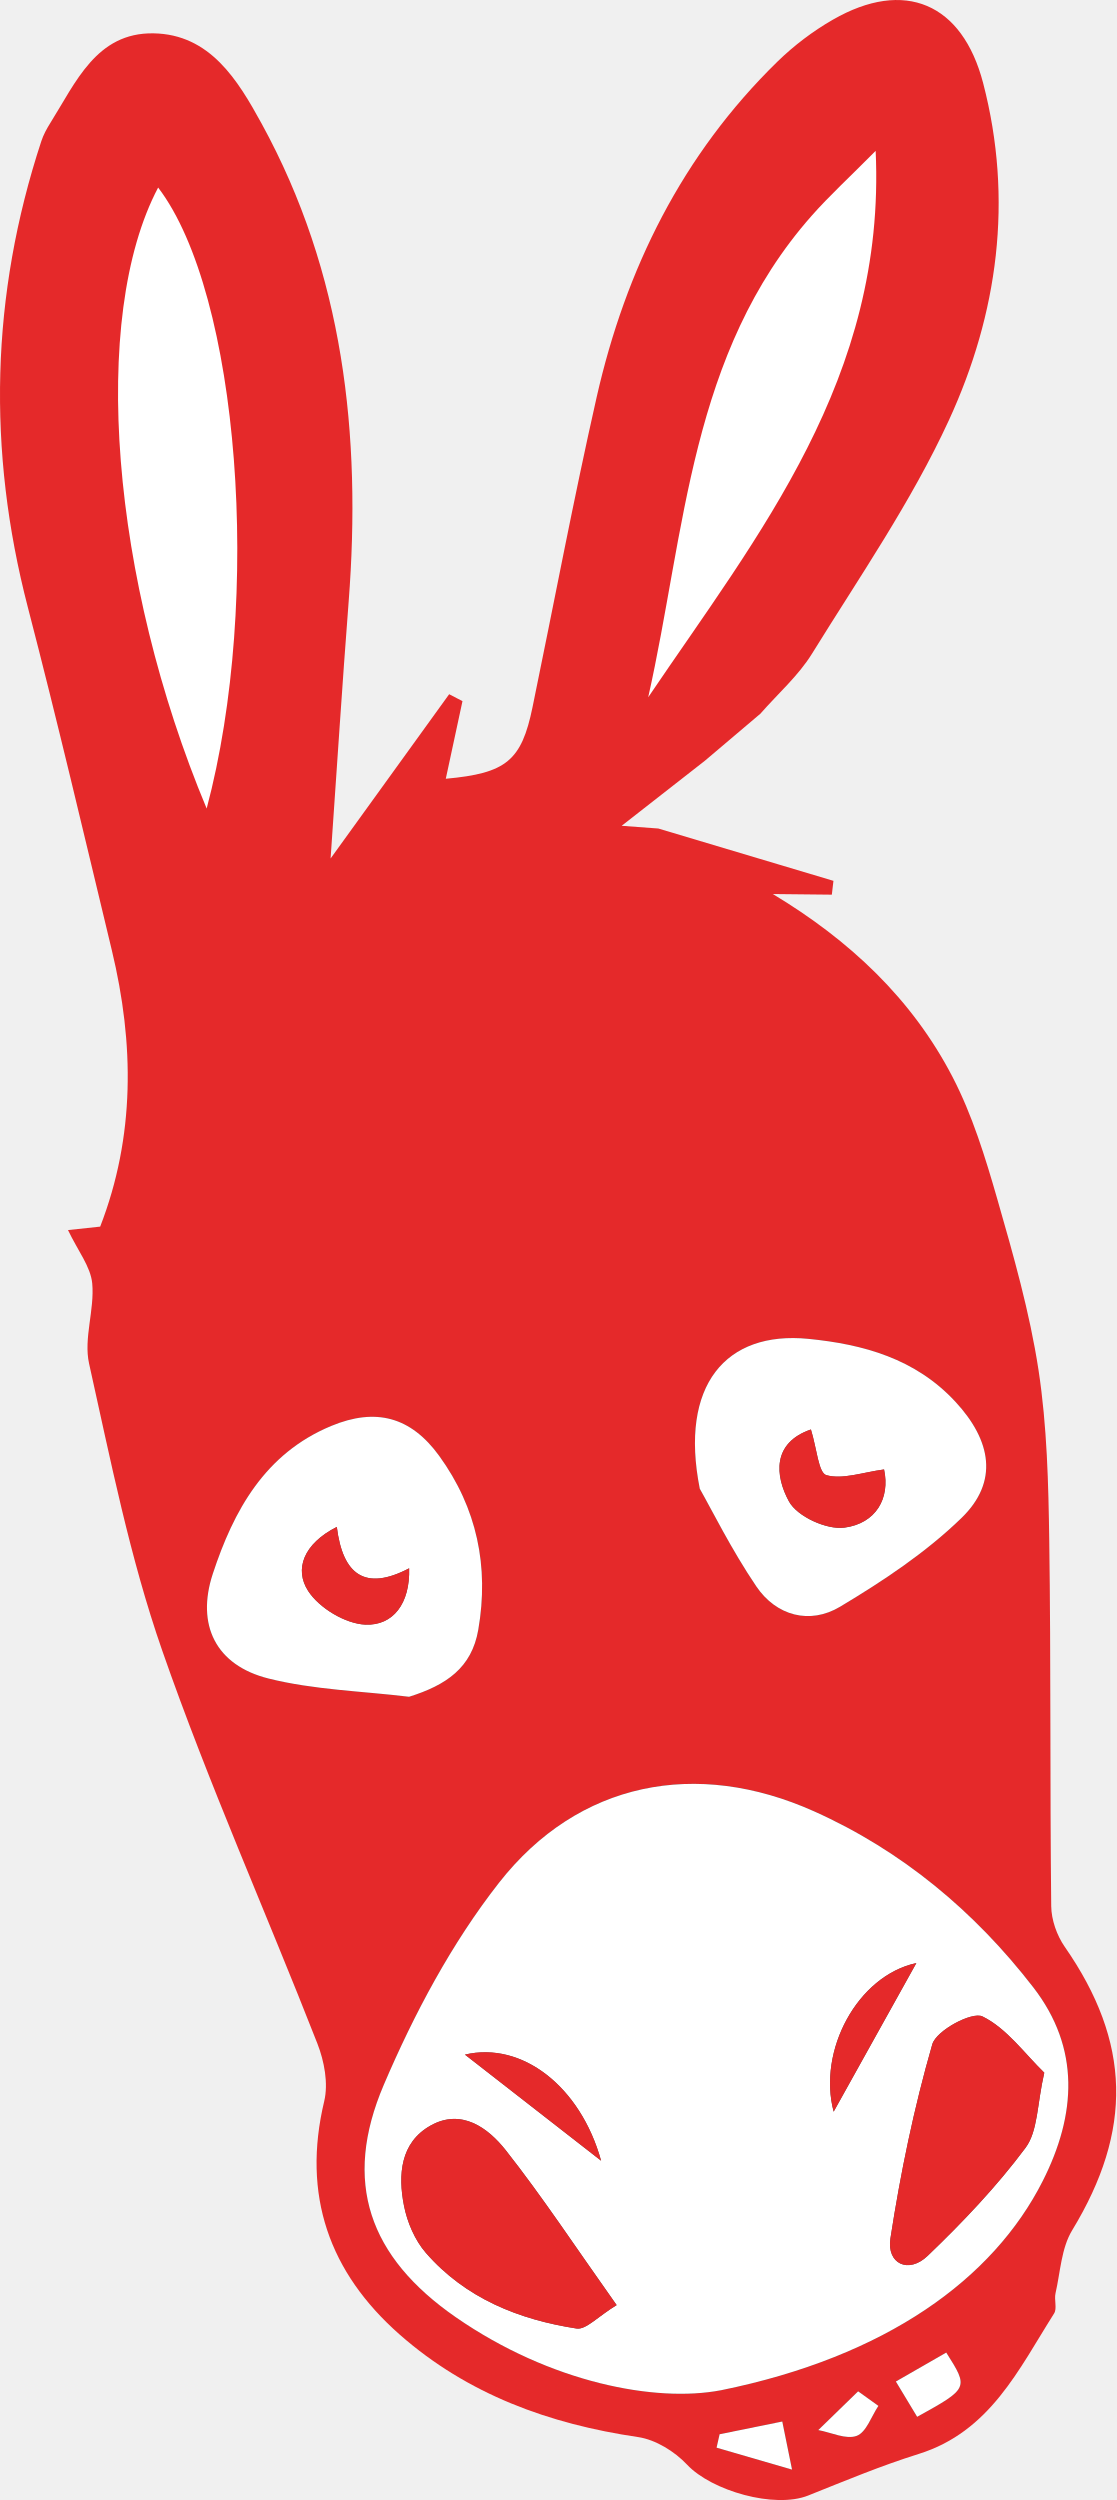
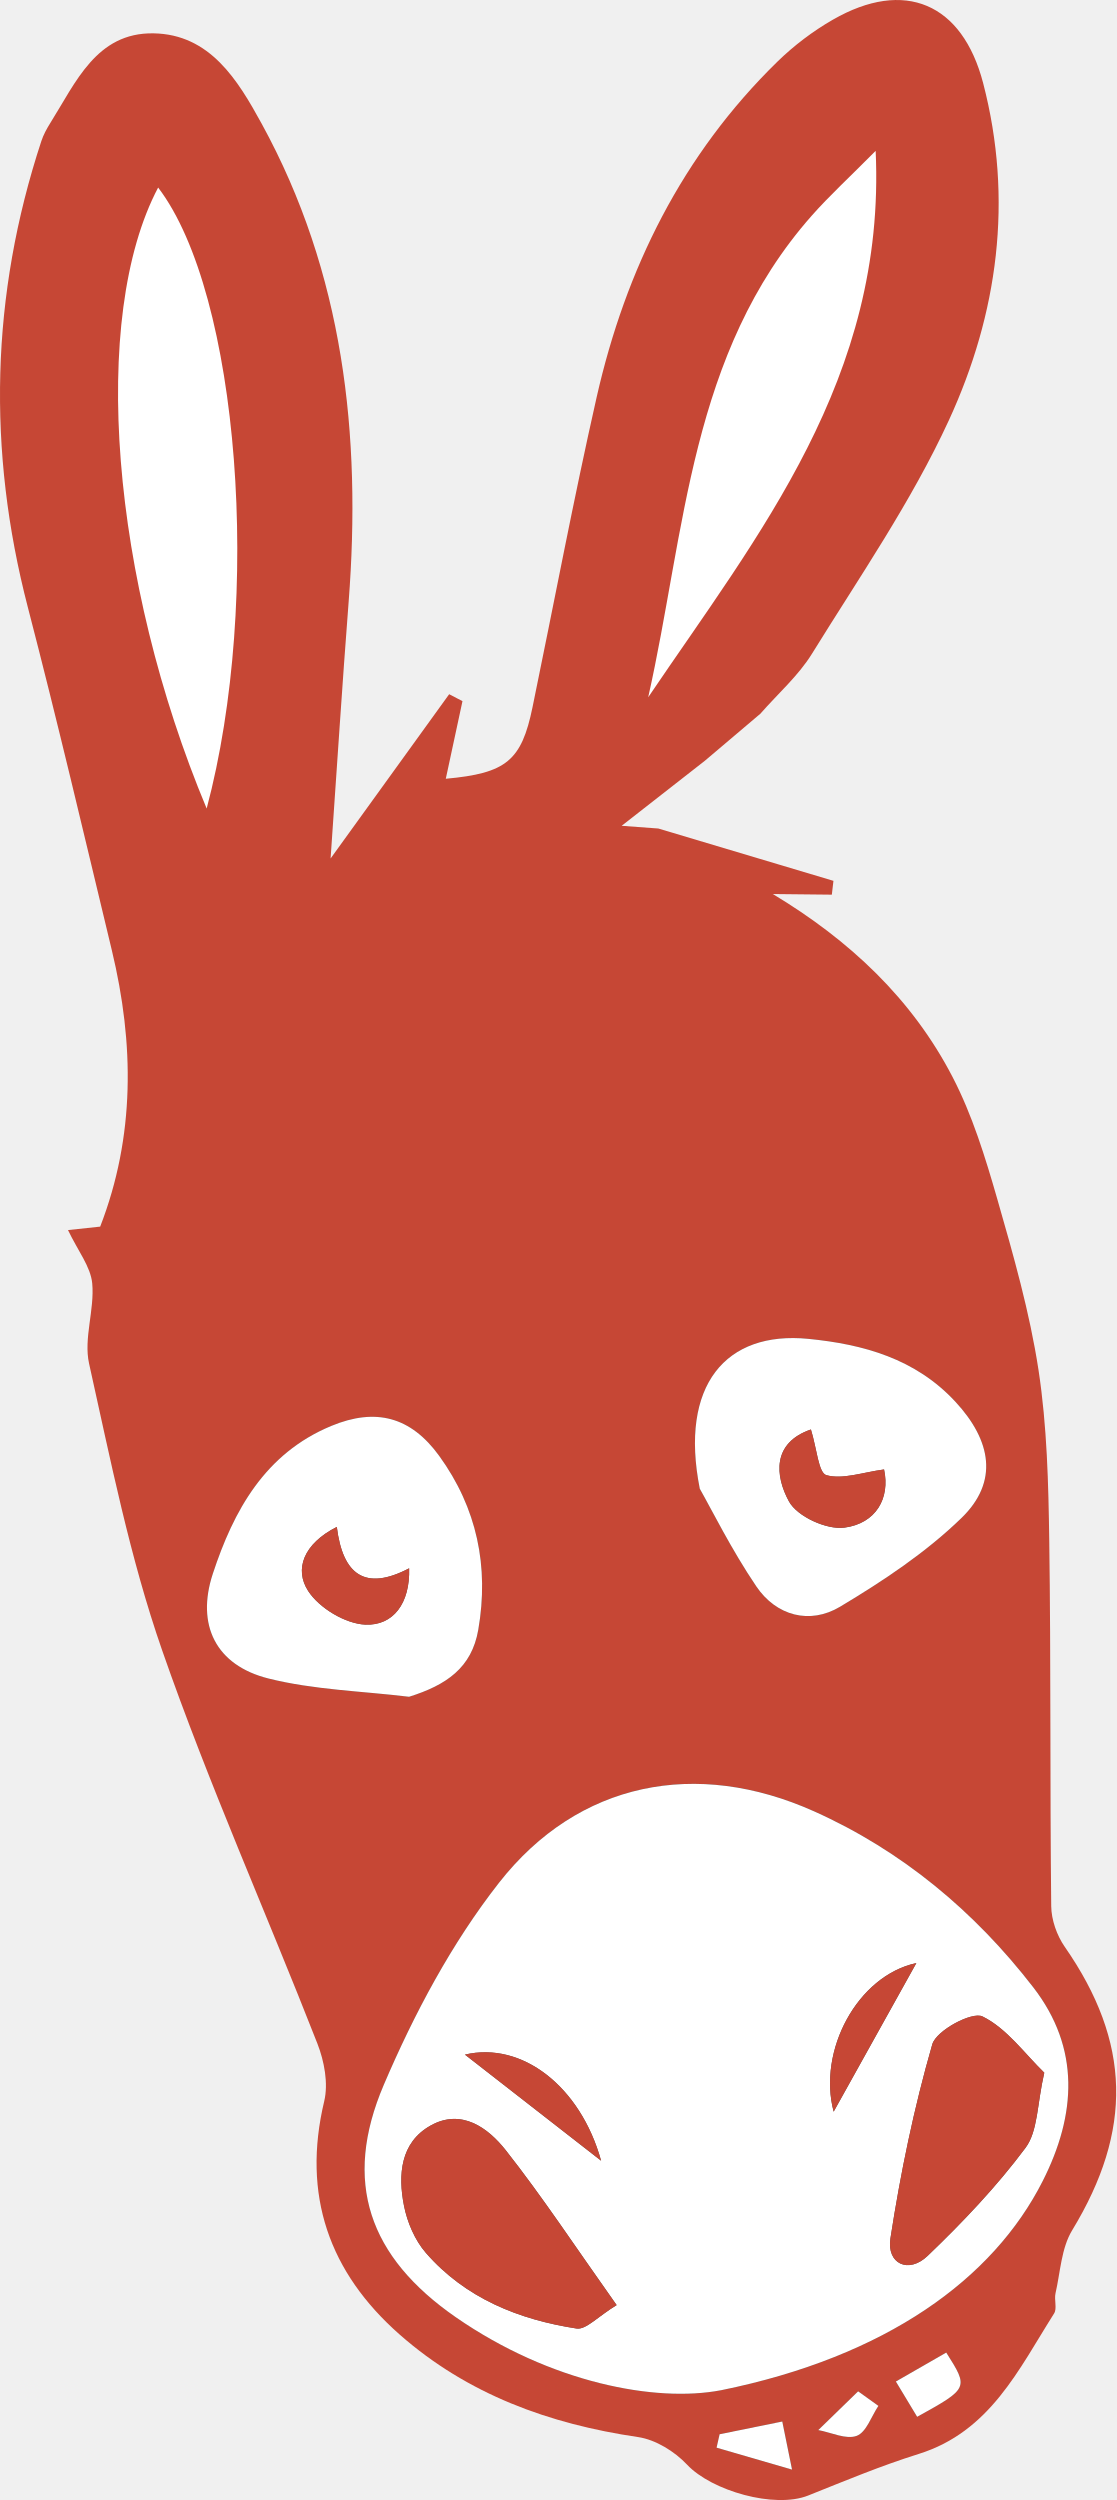
<svg xmlns="http://www.w3.org/2000/svg" id="Livello_2" viewBox="0 0 386.71 866.16">
  <defs>
-     <style>.cls-1{fill:#fff;}.cls-2{fill:#e5292a;}.cls-3{fill:#575756;}</style>
+     <style>.cls-1{fill:#fff;}.cls-2{fill:#c64735;}.cls-3{fill:#575756;}</style>
  </defs>
  <path class="cls-2" d="m263.74,247.02c-6.52,5.53-13.03,11.05-19.51,16.54-8.48,6.63-17.01,13.29-28.85,22.55,7.5.55,10.1.75,12.7.94,20.23,6.04,40.45,12.09,60.68,18.13-.19,1.6-.37,3.2-.56,4.79-6.82-.07-13.63-.15-20.45-.22,26.6,16,48.24,36.3,62.29,63.41,6.85,13.21,11.33,27.83,15.47,42.22,5.61,19.54,11.24,39.26,14.3,59.3,2.97,19.47,3.44,39.43,3.72,59.19.6,42.17.22,84.36.68,126.54.05,4.73,1.94,10.13,4.66,14.05,23.03,33.13,23.64,63.62,2.59,98.26-3.75,6.17-4.08,14.45-5.76,21.81-.52,2.27.6,5.26-.49,6.99-12.29,19.4-22.21,40.97-46.93,48.69-12.99,4.06-25.61,9.34-38.28,14.4-11.61,4.63-33.43-1.61-41.96-10.7-4.28-4.56-10.9-8.66-16.96-9.55-30.82-4.52-59.09-14.81-82.61-35.52-24.44-21.53-33.91-48.3-26.14-80.85,1.47-6.16.02-13.85-2.36-19.95-17.78-45.46-37.73-90.14-53.77-136.19-11.22-32.2-17.9-66.04-25.34-99.43-1.94-8.73,1.95-18.62,1.09-27.78-.55-5.8-4.94-11.23-8.39-18.47,2.08-.22,6.69-.71,11.15-1.19,12.11-31.25,11.82-63.35,4.05-95.68-9.54-39.68-18.86-79.42-29.12-118.92C-4.48,156-3.23,102.27,14.31,48.93c.73-2.22,1.89-4.36,3.14-6.35,8.79-13.99,15.95-31.33,35.69-31.03,19.63.3,29.26,16.22,37.51,31.29,28.38,51.8,34.62,107.8,30.14,165.7-2.22,28.66-4.04,57.35-6.25,88.89,15.05-20.85,28.06-38.88,41.08-56.91,1.54.8,3.07,1.6,4.61,2.4-1.91,8.88-3.82,17.77-5.78,26.89,20.98-1.9,26.23-6.26,30.04-24.74,7.4-35.81,14.15-71.77,22.22-107.43,10.07-44.44,29.69-84.11,62.66-116.3,5.71-5.57,12.29-10.56,19.21-14.53,24.81-14.27,44.82-5.7,52.04,21.97,10.52,40.38,5.11,79.94-11.87,116.83-13.01,28.27-30.99,54.3-47.44,80.9-4.71,7.62-11.77,13.8-17.8,20.69" />
  <path class="cls-3" d="m249.73,828.14c57.36-11.64,94.38-38.56,111.55-72.51,11.61-22.96,13.08-45.96-3.29-67.12-20.34-26.29-45.48-47.31-75.98-60.98-40.68-18.22-81.59-10.36-109.1,24.75-16.43,20.96-29.43,45.41-39.93,70.02-14.38,33.67-5.19,59.64,24.94,80.52,32.89,22.81,69.39,29.62,91.82,25.31Z" />
  <path class="cls-3" d="m242.45,515.79c4.01,7.05,10.92,21.03,19.57,33.82,6.92,10.23,18.55,13.35,29.04,7.06,14.88-8.91,29.72-18.75,42.08-30.76,12.9-12.52,10.39-26.74-2.13-40.26-13.87-14.99-31.99-19.91-50.92-21.78-28.64-2.83-44.75,16.05-37.64,51.92Z" />
  <path class="cls-3" d="m141.73,587.87c12.89-4.06,21.69-10.02,23.97-23.2,3.79-21.91-.44-42.19-13.52-60.24-9.85-13.59-22-16.79-37.42-10.39-22.98,9.54-33.82,29.3-41.02,51.18-5.87,17.83,1.11,31.76,19.24,36.31,15.79,3.96,32.46,4.37,48.75,6.34Z" />
  <path class="cls-1" d="m54.79,64.98c-23.76,45.06-16.34,135.91,16.81,215.15,19.35-72.66,11.37-178.22-16.81-215.15Z" />
  <path class="cls-1" d="m303.38,52.27c-9.2,9.29-16.05,15.55-22.16,22.47-42.14,47.7-43.7,109.19-56.64,166.84,38.23-56.56,82.44-110.57,78.8-189.32Z" />
  <path class="cls-3" d="m327.84,815.08c-5.39,3.1-10.85,6.24-17.45,10.03,2.9,4.82,5.15,8.55,7.37,12.23,17.86-9.89,17.89-9.96,10.08-22.26Z" />
  <path class="cls-3" d="m274.42,855.63c-1.6-7.9-2.39-11.78-3.38-16.66-7.75,1.57-14.73,2.99-21.71,4.41-.35,1.55-.7,3.1-1.05,4.65,7.75,2.25,15.51,4.51,26.15,7.6Z" />
  <path class="cls-3" d="m304.33,833.55c-2.34-1.68-4.68-3.36-7.02-5.04-4.6,4.47-9.2,8.95-13.8,13.42,4.5.84,9.64,3.38,13.31,2,3.33-1.25,5.07-6.76,7.51-10.38Z" />
  <path class="cls-1" d="m249.73,828.14c-22.43,4.3-58.93-2.51-91.82-25.31-30.13-20.89-39.32-46.86-24.94-80.52,10.51-24.6,23.51-49.06,39.93-70.02,27.51-35.11,68.42-42.97,109.1-24.75,30.5,13.66,55.64,34.68,75.98,60.98,16.37,21.16,14.91,44.16,3.29,67.12-17.17,33.95-54.2,60.87-111.55,72.51Zm-36.09-29.51c-14.26-20.11-25.64-37.42-38.4-53.63-6.14-7.8-15.37-14.56-26.04-8.58-10.53,5.9-11.32,17.1-9.25,27.7,1.13,5.8,3.78,12.03,7.62,16.44,13.68,15.7,32.14,23.09,52.19,26.19,3.26.5,7.3-4.1,13.88-8.12Zm148.16-80.51c-6.81-6.62-12.98-15.36-21.4-19.49-3.61-1.77-16.01,4.84-17.4,9.67-6.34,22-11.01,44.58-14.5,67.23-1.36,8.81,6.25,12.41,12.91,6.03,12.14-11.64,23.87-23.97,33.89-37.41,4.33-5.81,3.99-15.11,6.5-26.02Zm-200.72-6.27c15.84,12.34,32.86,25.61,47.18,36.76-7.18-25.8-27.46-41.42-47.18-36.76Zm156.4-31.73c-20.43,4.42-34.26,30.4-28.65,51.49,8.68-15.6,18.97-34.1,28.65-51.49Z" />
  <path class="cls-1" d="m242.45,515.79c-7.11-35.87,9-54.76,37.64-51.92,18.93,1.87,37.05,6.8,50.92,21.78,12.52,13.52,15.02,27.74,2.13,40.26-12.36,12.01-27.2,21.85-42.08,30.76-10.49,6.28-22.12,3.17-29.04-7.06-8.65-12.79-15.55-26.77-19.57-33.82Zm38.51-20.52c-13.54,4.63-12.45,16.09-7.61,24.94,2.85,5.22,13.06,9.88,19.2,9.07,10.94-1.45,15.91-10.19,13.74-20.16-7.5,1.01-14.32,3.56-19.99,1.98-2.73-.76-3.31-9.28-5.35-15.82Z" />
  <path class="cls-1" d="m141.73,587.87c-16.28-1.98-32.96-2.38-48.75-6.34-18.14-4.55-25.11-18.48-19.24-36.31,7.2-21.88,18.04-41.64,41.02-51.18,15.42-6.4,27.57-3.2,37.42,10.39,13.08,18.06,17.31,38.33,13.52,60.24-2.28,13.19-11.07,19.15-23.97,23.2Zm-25.03-58.86c-11.59,5.87-14.79,14.71-9.94,22.2,3.84,5.94,12.94,11.41,19.9,11.67,9.52.36,15.45-7.32,15.09-19.52-15.28,8.01-23.01,2.22-25.06-14.35Z" />
  <path class="cls-1" d="m327.84,815.08c7.81,12.31,7.78,12.37-10.08,22.26-2.22-3.68-4.47-7.42-7.37-12.23,6.6-3.79,12.06-6.93,17.45-10.03Z" />
  <path class="cls-1" d="m274.42,855.63c-10.64-3.09-18.4-5.35-26.15-7.6.35-1.55.7-3.1,1.05-4.65,6.98-1.42,13.96-2.83,21.71-4.41.99,4.89,1.78,8.77,3.38,16.66Z" />
  <path class="cls-1" d="m304.33,833.55c-2.44,3.63-4.18,9.14-7.51,10.38-3.67,1.37-8.81-1.17-13.31-2,4.6-4.47,9.2-8.95,13.8-13.42,2.34,1.68,4.68,3.36,7.02,5.04Z" />
  <g>
    <path class="cls-2" d="m213.64,798.63c-6.58,4.02-10.63,8.62-13.88,8.12-20.05-3.09-38.51-10.49-52.19-26.19-3.84-4.4-6.49-10.64-7.62-16.44-2.07-10.6-1.27-21.8,9.25-27.7,10.67-5.98,19.9.78,26.04,8.58,12.76,16.21,24.14,33.51,38.4,53.63Z" />
    <path class="cls-2" d="m361.8,718.12c-2.52,10.92-2.17,20.21-6.5,26.02-10.02,13.44-21.75,25.77-33.89,37.41-6.65,6.38-14.26,2.78-12.91-6.03,3.49-22.65,8.16-45.23,14.5-67.23,1.39-4.83,13.79-11.44,17.4-9.67,8.42,4.14,14.59,12.88,21.4,19.49Z" />
    <path class="cls-2" d="m161.08,711.85c19.73-4.65,40.01,10.97,47.18,36.76-14.32-11.16-31.35-24.43-47.18-36.76Z" />
    <path class="cls-2" d="m317.48,680.13c-9.68,17.39-19.97,35.89-28.65,51.49-5.61-21.09,8.22-47.07,28.65-51.49Z" />
    <path class="cls-2" d="m280.96,495.26c2.03,6.54,2.61,15.06,5.35,15.82,5.67,1.57,12.48-.97,19.99-1.98,2.17,9.97-2.81,18.71-13.74,20.16-6.14.81-16.35-3.85-19.2-9.07-4.83-8.85-5.93-20.31,7.61-24.94Z" />
    <path class="cls-2" d="m116.7,529.01c2.05,16.57,9.77,22.36,25.06,14.35.36,12.2-5.57,19.89-15.09,19.52-6.97-.26-16.06-5.74-19.9-11.67-4.85-7.49-1.65-16.33,9.94-22.2Z" />
  </g>
</svg>
